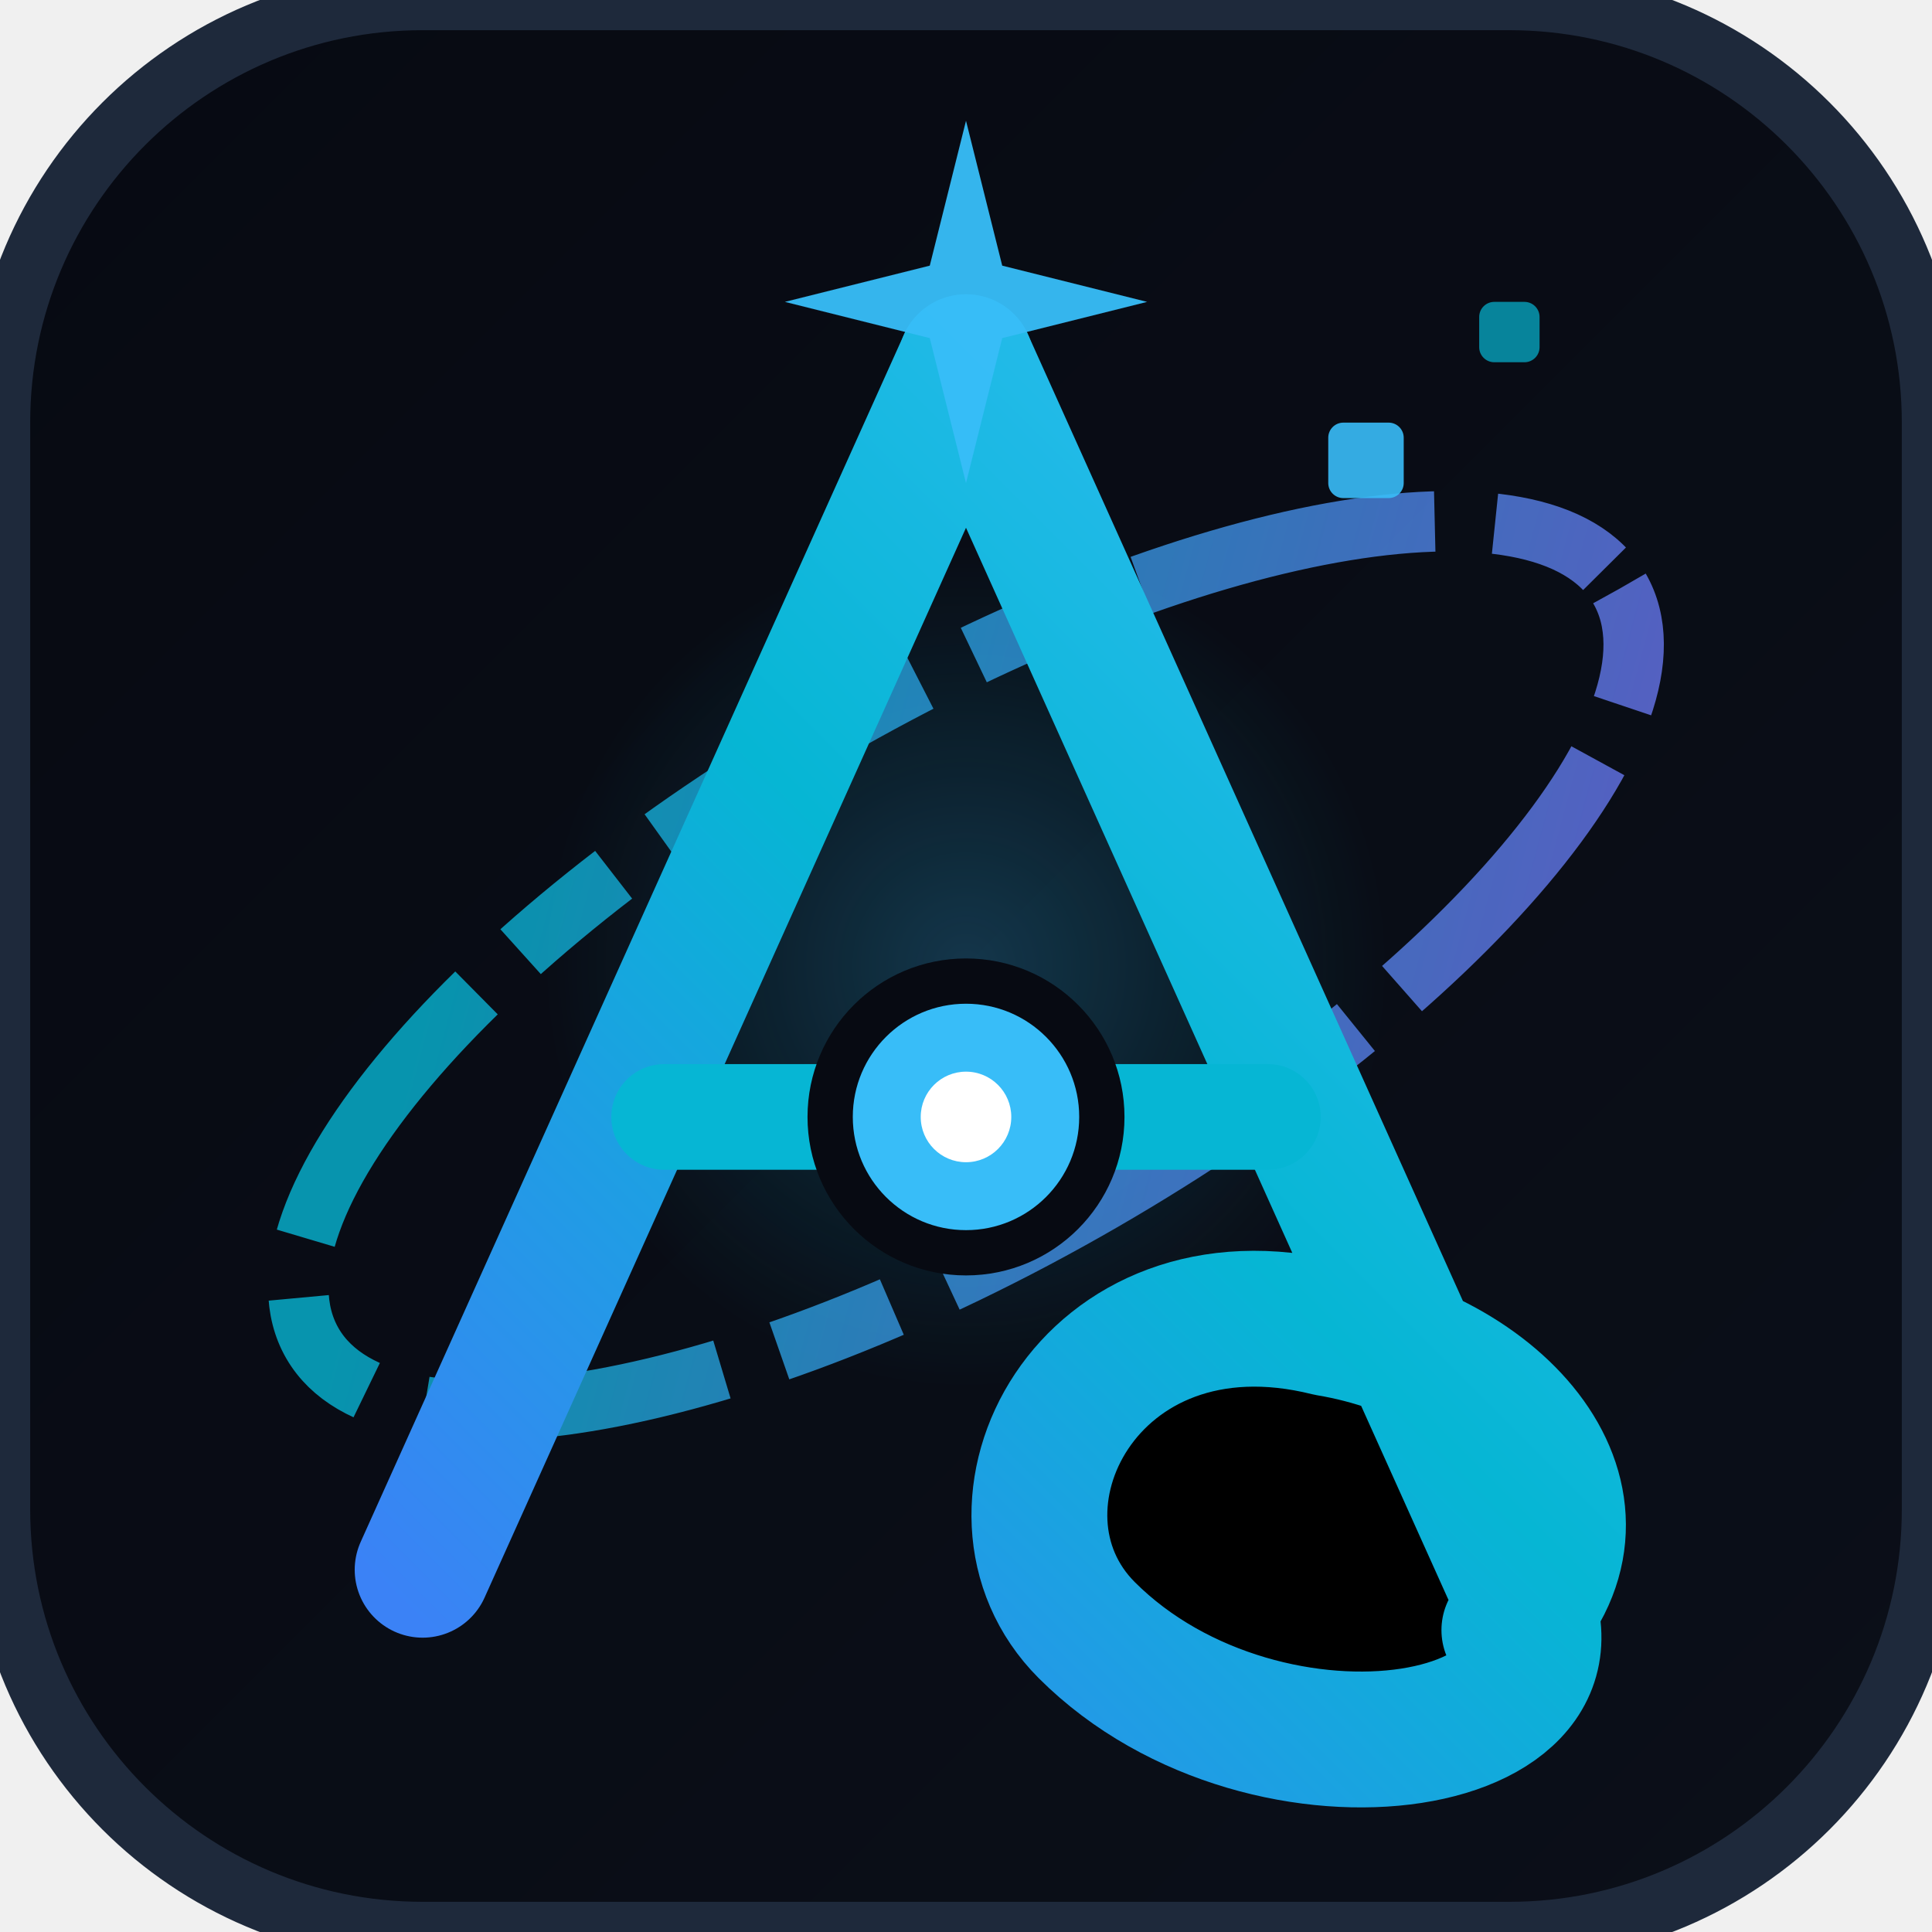
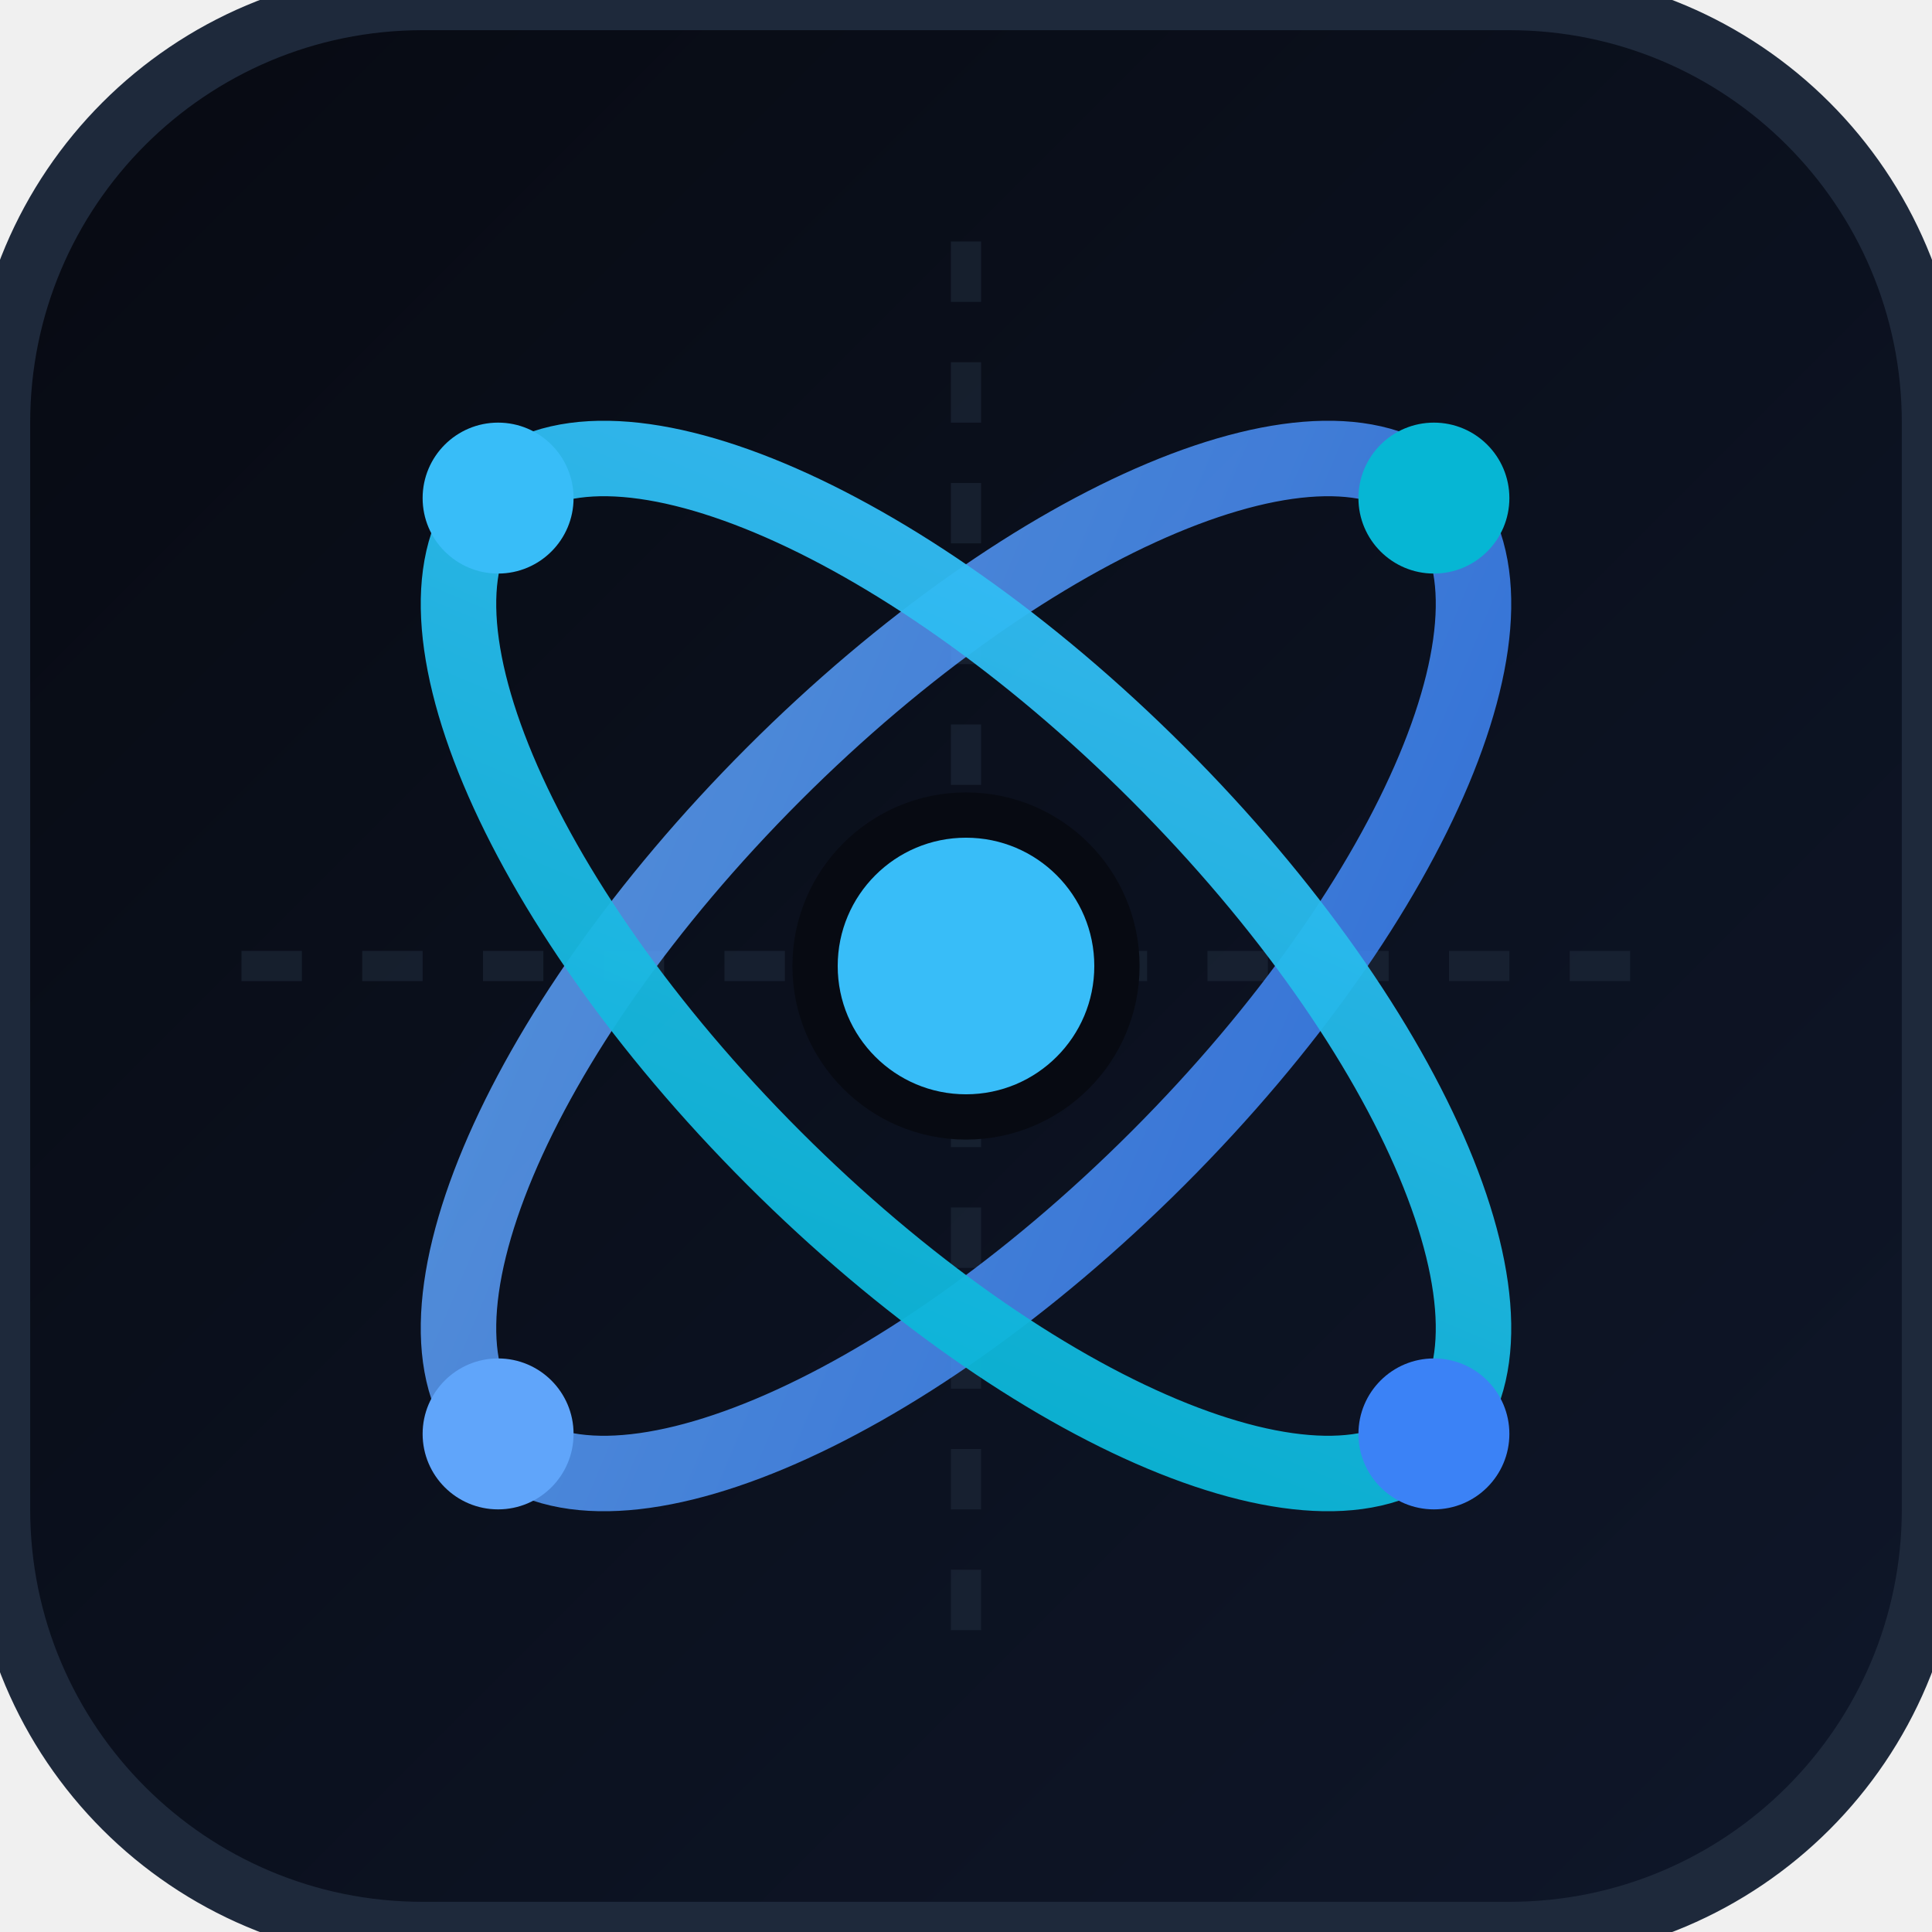
<svg xmlns="http://www.w3.org/2000/svg" viewBox="0 0 64 64" width="64" height="64">
  <defs>
-     <linearGradient id="fav-bg" x1="0%" y1="0%" x2="100%" y2="100%">
+     <linearGradient id="bg" x1="0%" y1="0%" x2="100%" y2="100%">
      <stop offset="0%" stop-color="#070a12" />
-       <stop offset="100%" stop-color="#0b0f19" />
+       <stop offset="100%" stop-color="#0f172a" />
    </linearGradient>
-     <linearGradient id="fav-grad-a" x1="12" y1="52" x2="52" y2="12" gradientUnits="userSpaceOnUse">
-       <stop offset="0%" stop-color="#3b82f6" />
-       <stop offset="50%" stop-color="#06b6d4" />
-       <stop offset="100%" stop-color="#38bdf8" />
+     <linearGradient id="cyanGrad" x1="0%" y1="0%" x2="100%" y2="100%">
+       <stop offset="0%" stop-color="#38bdf8" />
+       <stop offset="100%" stop-color="#06b6d4" />
    </linearGradient>
-     <linearGradient id="fav-grad-q" x1="20" y1="20" x2="56" y2="56" gradientUnits="userSpaceOnUse">
-       <stop offset="0%" stop-color="#06b6d4" />
-       <stop offset="100%" stop-color="#8b5cf6" />
+     <linearGradient id="blueGrad" x1="0%" y1="0%" x2="100%" y2="100%">
+       <stop offset="0%" stop-color="#60a5fa" />
+       <stop offset="100%" stop-color="#3b82f6" />
    </linearGradient>
-     <radialGradient id="fav-glow" cx="32" cy="32" r="14" gradientUnits="userSpaceOnUse">
-       <stop offset="0%" stop-color="#38bdf8" stop-opacity="0.8" />
-       <stop offset="100%" stop-color="#06b6d4" stop-opacity="0" />
-     </radialGradient>
  </defs>
-   <rect width="64" height="64" rx="14" fill="url(#fav-bg)" stroke="#1e293b" stroke-width="2" />
-   <circle cx="32" cy="32" r="24" fill="url(#fav-glow)" opacity="0.3" />
-   <ellipse cx="32" cy="32" rx="25" ry="9" fill="none" stroke="url(#fav-grad-q)" stroke-width="2" stroke-dasharray="4 2 10 2" transform="rotate(-30 32 32)" opacity="0.8" />
-   <path d="M 32 12 L 14 52" stroke="url(#fav-grad-a)" stroke-width="4.5" stroke-linecap="round" stroke-linejoin="round" />
-   <path d="M 32 12 L 50 52 C 54 58, 42 60, 36 54 C 32 50, 36 42, 44 44 C 50 45, 54 50, 50 54" stroke="url(#fav-grad-a)" stroke-width="4.5" stroke-linecap="round" stroke-linejoin="round" />
-   <line x1="22" y1="37" x2="42" y2="37" stroke="#06b6d4" stroke-width="3.5" stroke-linecap="round" />
-   <circle cx="32" cy="37" r="4.5" fill="#38bdf8" stroke="#070a12" stroke-width="1.5" />
-   <circle cx="32" cy="37" r="1.5" fill="#ffffff" />
-   <rect x="44" y="14" width="2.5" height="2.5" rx="0.5" fill="#38bdf8" opacity="0.9" />
-   <rect x="49" y="10" width="2" height="2" rx="0.5" fill="#06b6d4" opacity="0.7" />
-   <path d="M 32 4 L 33.2 8.8 L 38 10 L 33.2 11.2 L 32 16 L 30.8 11.2 L 26 10 L 30.8 8.8 Z" fill="#38bdf8" opacity="0.95" />
+   <rect width="64" height="64" rx="14" fill="url(#bg)" stroke="#1e293b" stroke-width="2" />
+   <line x1="32" y1="8" x2="32" y2="56" stroke="#1e293b" stroke-width="1" stroke-dasharray="2 2" opacity="0.6" />
+   <line x1="8" y1="32" x2="56" y2="32" stroke="#1e293b" stroke-width="1" stroke-dasharray="2 2" opacity="0.6" />
+   <ellipse cx="32" cy="32" rx="22" ry="9" fill="none" stroke="url(#blueGrad)" stroke-width="2.5" transform="rotate(-45 32 32)" opacity="0.85" />
+   <ellipse cx="32" cy="32" rx="22" ry="9" fill="none" stroke="url(#cyanGrad)" stroke-width="2.5" transform="rotate(45 32 32)" opacity="0.95" />
+   <circle cx="32" cy="32" r="5" fill="#38bdf8" stroke="#070a12" stroke-width="1.5" />
+   <circle cx="16.5" cy="16.5" r="2.5" fill="#38bdf8" />
+   <circle cx="47.5" cy="47.5" r="2.5" fill="#3b82f6" />
+   <circle cx="47.5" cy="16.5" r="2.5" fill="#06b6d4" />
+   <circle cx="16.5" cy="47.5" r="2.5" fill="#60a5fa" />
</svg>
